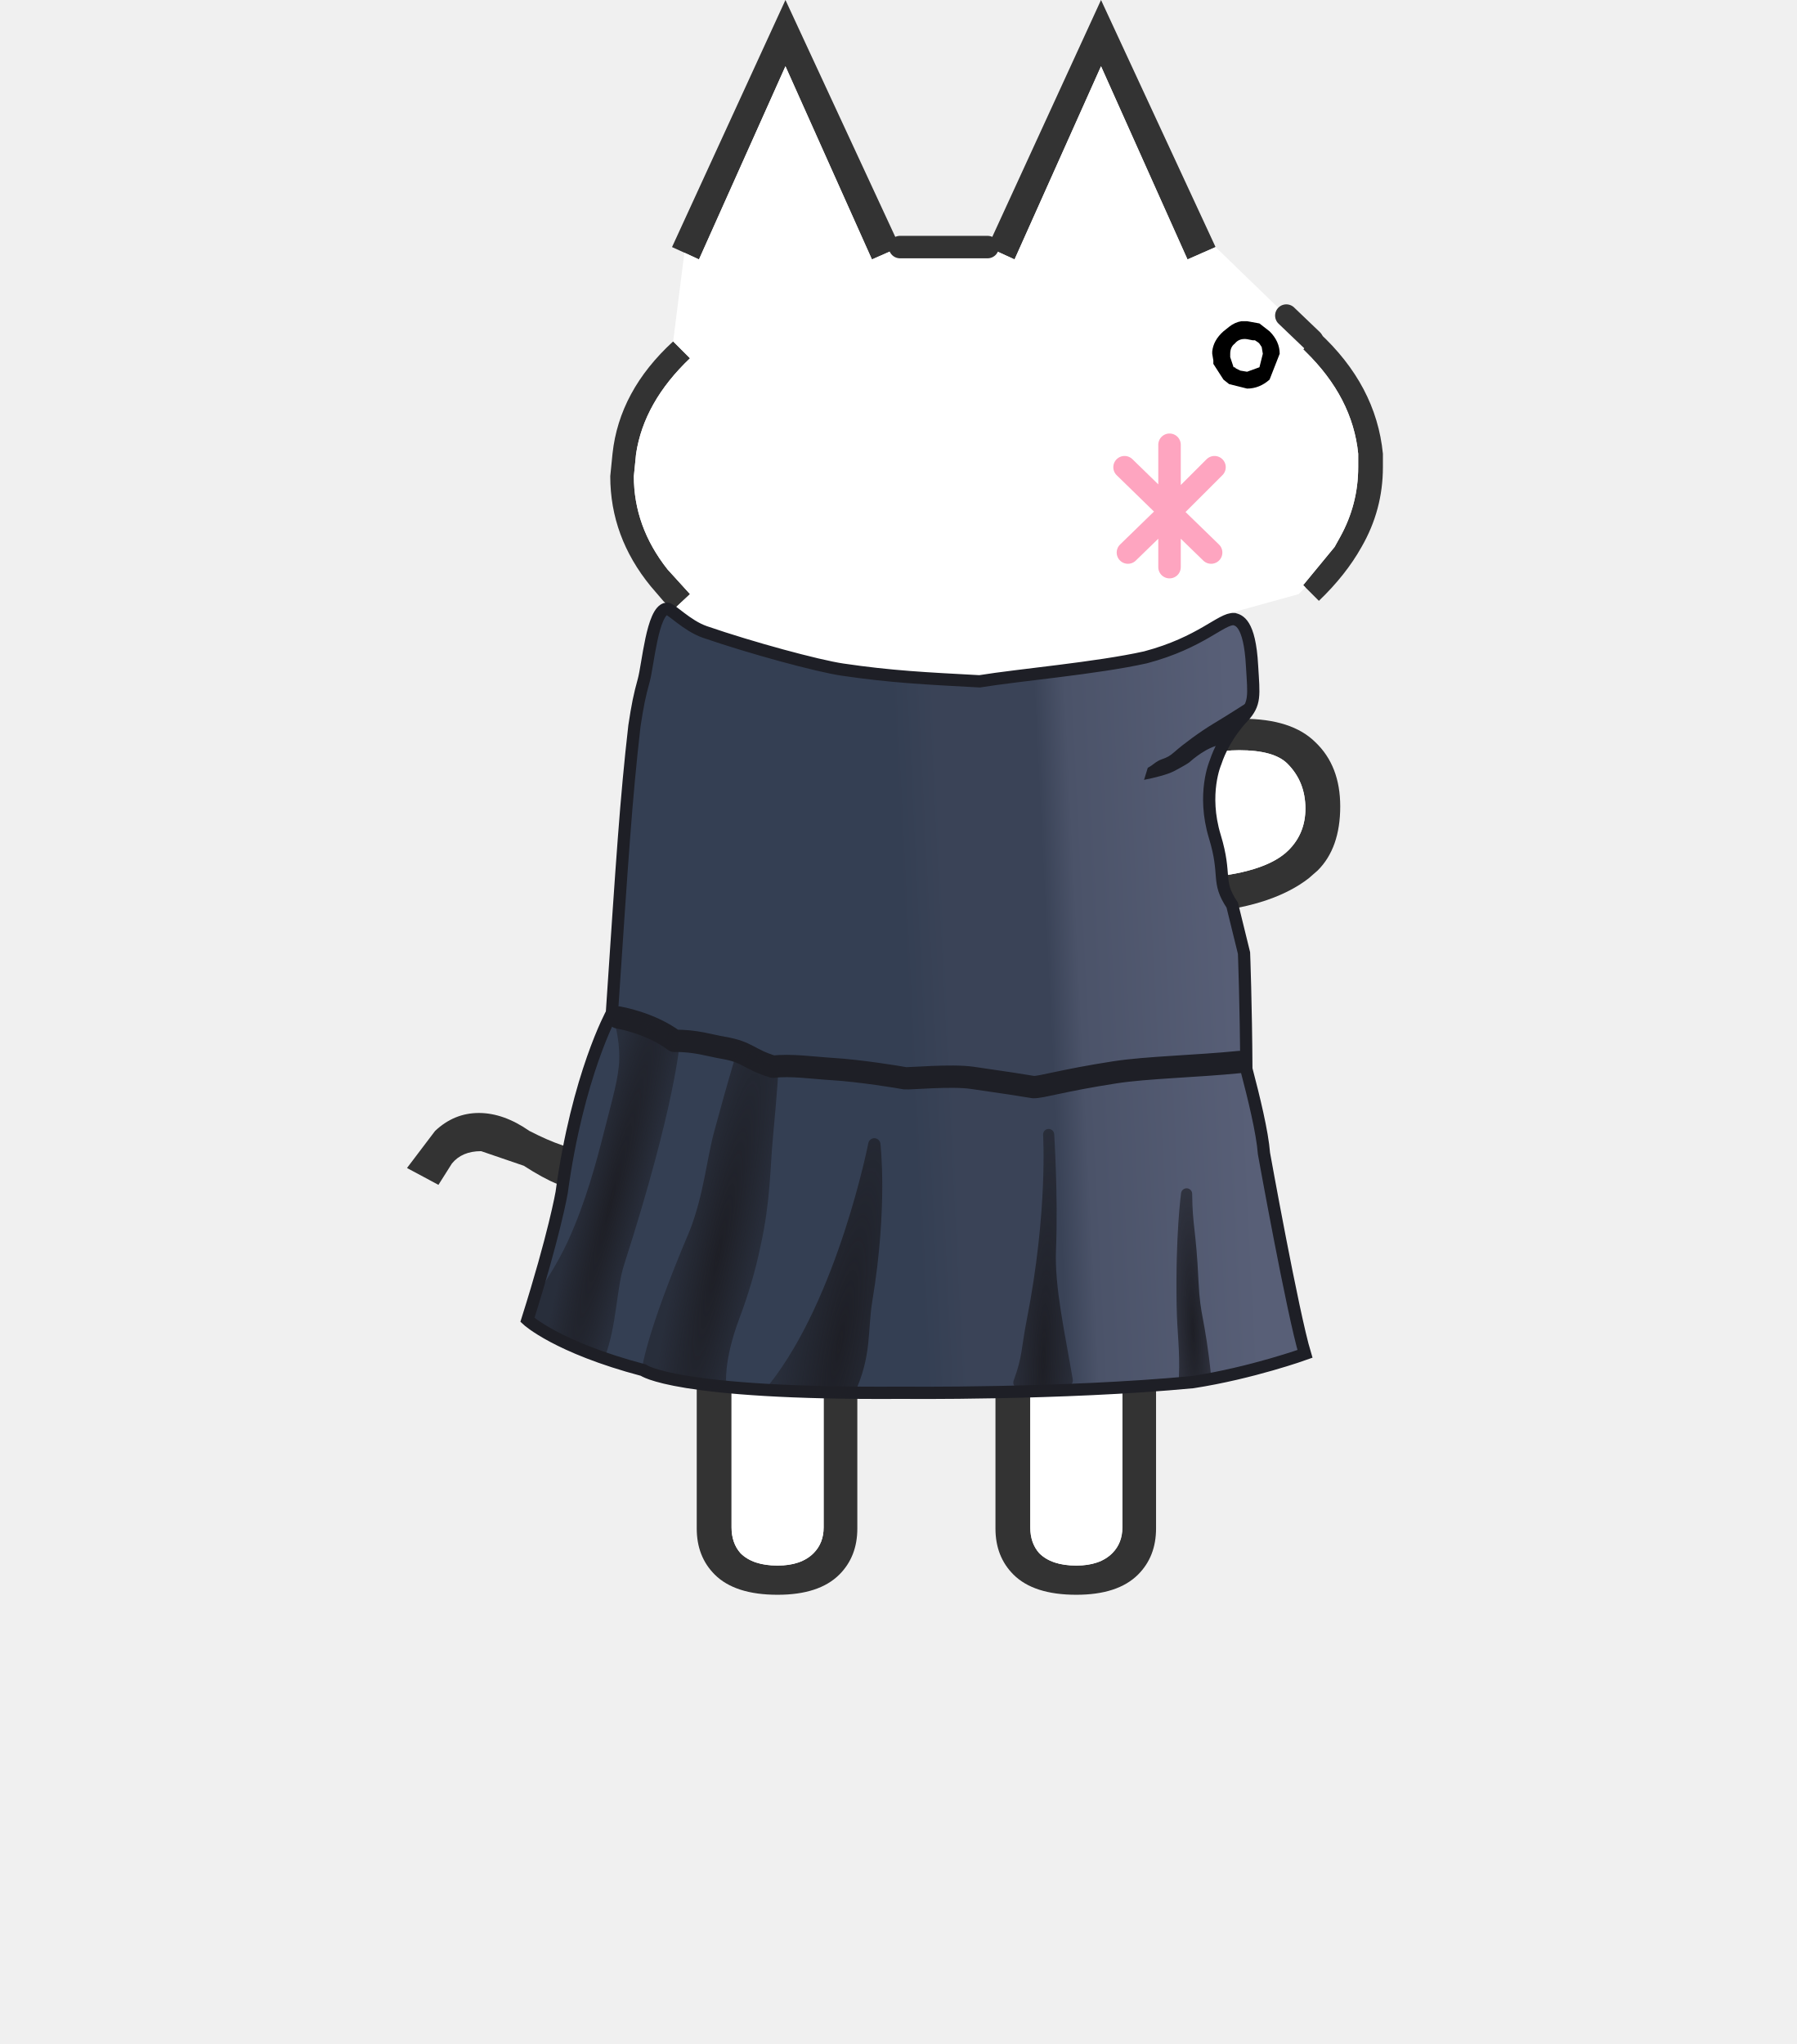
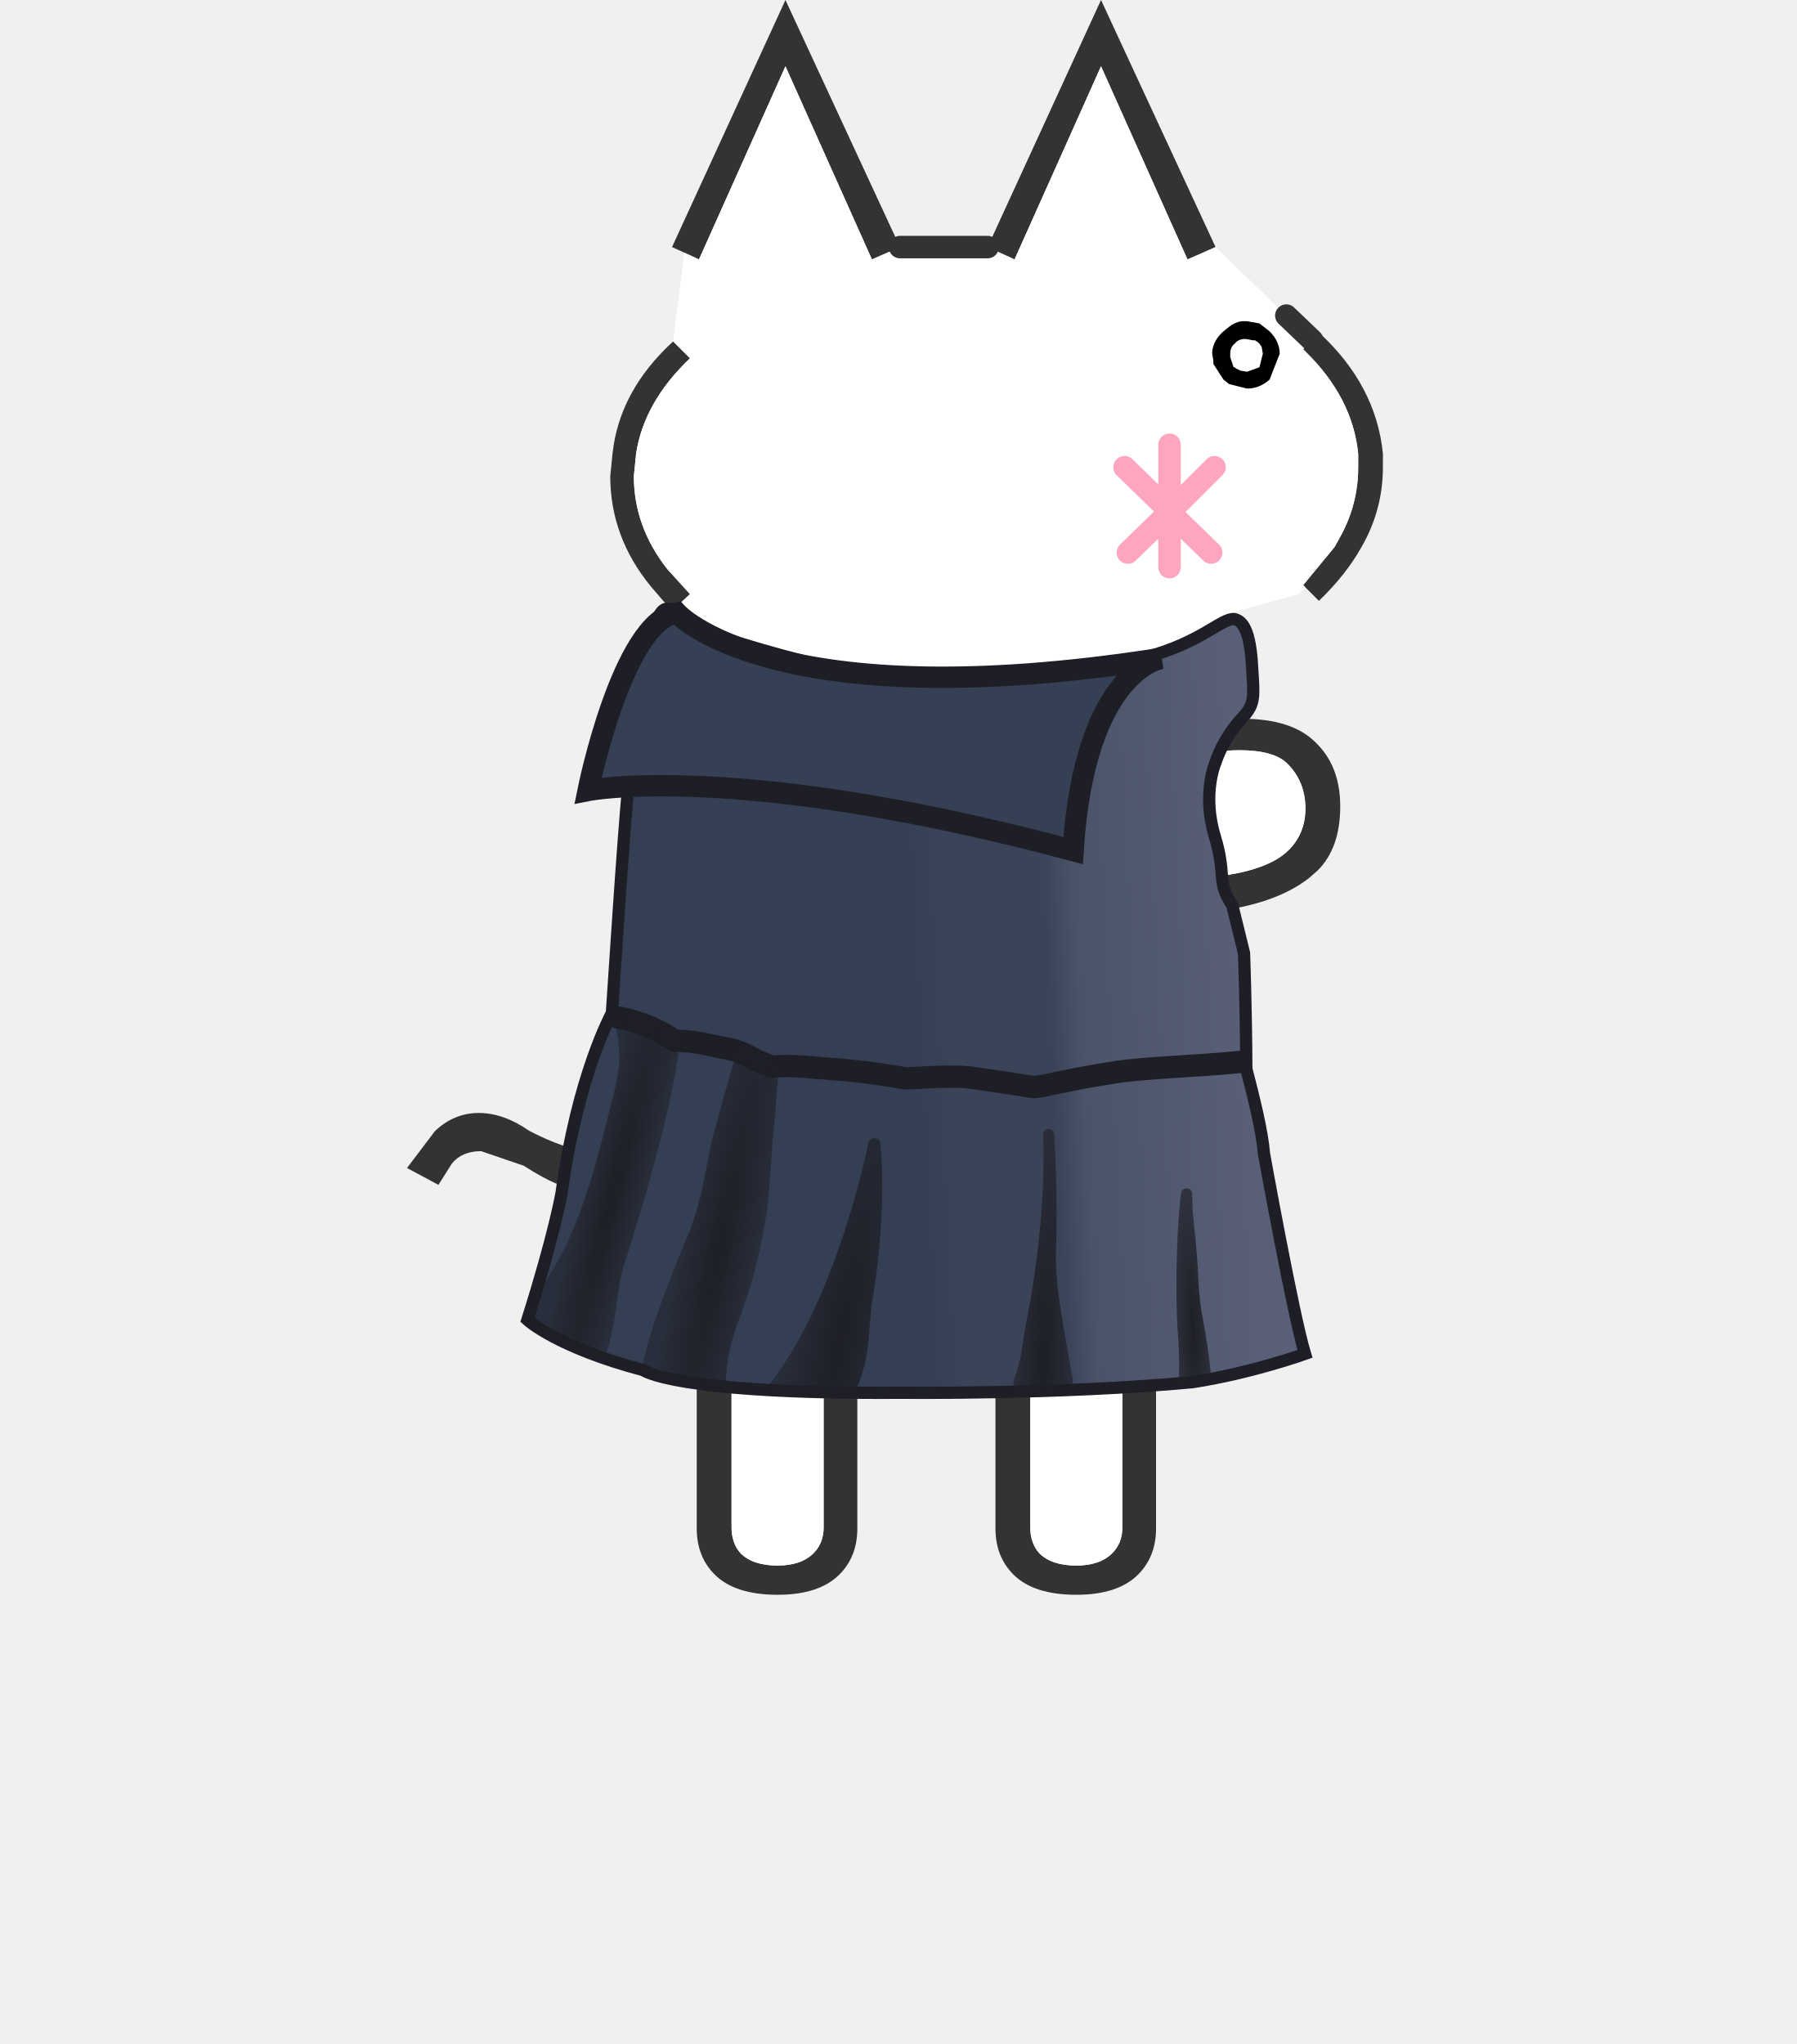
- <svg xmlns="http://www.w3.org/2000/svg" xmlns:xlink="http://www.w3.org/1999/xlink" height="182" width="160" version="1.1" id="svg23">
-   <defs id="defs13">
-     <path d="M1.35 0h.2l.55.1.45.35q.45.45.45 1L2.55 2.6q-.45.4-1 .4l-.8-.2-.25-.2-.45-.7v-.15L0 1.45v-.1q.05-.5.5-.9l.25-.2Q1 .05 1.3 0h.05m.45.85L1.55.8Q1.2.75 1 1q-.2.15-.2.45v.15l.15.45H1l.05.05.2.1.3.05.55-.2.15-.6-.05-.3L2.1 1 2.05.95 1.9.85h-.1" fill-rule="evenodd" id="a" />
-     <path d="M2-1.7l-2 2 1.85 1.8M0 .3V.25v2.5M0 .3l-1.85 1.8M-2-1.7L0 .25V-2.7" fill="none" stroke="#fea5c0" stroke-linecap="round" stroke-linejoin="round" transform="translate(2.5 3.2)" id="b" />
-     <use height="3" width="3" xlink:href="#a" id="d" transform="translate(.8)" />
-     <use height="6.45" width="5" xlink:href="#b" id="e" />
-     <g id="c">
-       <path d="M4.25-60L9.3-71l5.1 11-1.25.55-3.85-8.6-3.85 8.6-1.2-.55m14.45 4.15l.3-.35q2.55 2.35 2.85 5.4v.6q0 1.9-.95 3.55-.7 1.25-1.9 2.4l-.6-.6-.1-.1 1.4-1.7.25-.45q.8-1.45.8-3.1v-.6q-.25-2.5-2.35-4.55l-.1-.1.4-.4m-3.85 16.9l.75-.05q2.2 0 3.25 1.05 1.1 1.05 1.1 2.85 0 1.85-1 2.85l-.4.35q-1.55 1.2-4.4 1.5l-1.5.05-.35-1.5 1.3-.05q3-.2 4.05-1.25.75-.75.75-1.85 0-1.2-.8-2-.6-.6-2.15-.6-1.3 0-3 .6l-3.3 1.25-.65-1.6 3.1-.9 3.25-.7m-3.1 29.4v6.6q0 1.25-.8 2.05-.9.9-2.75.9-1.9 0-2.8-.9-.8-.8-.8-2.05v-6.6h1.55V-3q0 .7.4 1.15.55.55 1.65.55 1.05 0 1.6-.55.45-.45.45-1.15v-6.55h1.5m-14.8 0h1.5v6.6q0 1.25-.8 2.05-.9.9-2.75.9Q-7 0-7.9-.9q-.8-.8-.8-2.05v-6.6h1.55V-3q0 .7.4 1.15.55.55 1.65.55 1.05 0 1.6-.55.45-.45.45-1.15v-6.55m-9.1-8.9q-.7.45-1.6.45-.95 0-2.65-1.1l-1.9-.65q-.85 0-1.3.55l-.6.95-1.4-.75 1.25-1.65q.85-.8 1.95-.8t2.25.8q1.65.85 2.55.85.65 0 1.3-.65l.7-.95 1.25 1q-.6.95-1.35 1.55l-.45.4m2-25.75l-.6-.7q-1.8-2.2-1.8-4.9l.1-1q.3-2.8 2.7-5l.75.75q-2.05 1.95-2.4 4.25l-.1 1q0 2.25 1.5 4.15l1 1.1-.75.7-.4-.35m.9-15.55L-9.8-60l5.05-11 5.1 11-1.25.55-3.85-8.6-3.85 8.6-.65-.3" fill="#333" fill-rule="evenodd" transform="translate(21.6 71)" id="path6" />
-       <path d="M.35-60h3.9l1.2.55 3.85-8.6 3.85 8.6L14.4-60l3.15 3.05 1.15 1.1-.4.4.1.1q2.1 2.05 2.35 4.55v.6q0 1.65-.8 3.1l-.25.45-1.4 1.7.1.1-.3.3-3.25.9v4.7l-3.25.7-3.1.9.65 1.6 3.3-1.25q1.7-.6 3-.6 1.55 0 2.15.6.8.8.8 2 0 1.1-.75 1.85-1.05 1.05-4.05 1.25l-1.3.05.35 1.5 1.5-.05-.05 2.75-1.5 1.25v12.25l-.85 4.6h-1.5V-3q0 .7-.45 1.15-.55.55-1.6.55-1.1 0-1.65-.55-.4-.45-.4-1.15v-6.55H4.6l-2.35-3.5H.5l-3.55 3.5V-3q0 .7-.45 1.15-.55.55-1.6.55-1.1 0-1.65-.55-.4-.45-.4-1.15v-6.55H-8.7l-1.7-1.1-1.75-3.9v-3.9l.45-.4q.75-.6 1.35-1.55l-1.25-1-.7.95.4-10.95 1.75-12.8.4.35.75-.7-1-1.1q-1.5-1.9-1.5-4.15l.1-1q.35-2.3 2.4-4.25l-.75-.75.5-3.95.65.3 3.85-8.6 3.85 8.6L.35-60" fill="#fff" fill-rule="evenodd" transform="translate(21.6 71)" id="path8" />
-       <path d="M.35-60h3.9m13.3 3.05l1.15 1.1M12.6-26.4v12.25" fill="none" stroke="#333" stroke-linecap="round" stroke-linejoin="round" transform="translate(21.6 71)" id="path10" />
+ <svg xmlns="http://www.w3.org/2000/svg" xmlns:xlink="http://www.w3.org/1999/xlink" height="182" width="160">
+   <defs>
+     <radialGradient xlink:href="#a" id="i" gradientUnits="userSpaceOnUse" gradientTransform="matrix(.57874 .11976 -.98969 4.78255 133.52 -415.59)" cx="62.944" cy="108.571" fx="62.944" fy="108.571" r="6.158" />
+     <radialGradient xlink:href="#a" id="j" cx="74.403" cy="113.906" fx="74.403" fy="113.906" r="5.141" gradientTransform="matrix(.97152 .18166 -1.07273 5.73699 123.37 -548.021)" gradientUnits="userSpaceOnUse" />
+     <radialGradient xlink:href="#a" id="k" cx="92.219" cy="113.066" fx="92.219" fy="113.066" r="2.675" gradientTransform="matrix(1.19552 .04277 -.33164 9.26942 18.98 -931.45)" gradientUnits="userSpaceOnUse" />
+     <radialGradient xlink:href="#a" id="l" gradientUnits="userSpaceOnUse" gradientTransform="matrix(.40955 .10365 -1.15032 4.54502 152.292 -378.137)" cx="53.295" cy="105.409" fx="53.295" fy="105.409" r="7.07" />
+     <radialGradient xlink:href="#a" id="m" cx="105.169" cy="114.304" fx="105.169" fy="114.304" r="1.502" gradientTransform="matrix(1.62675 -.06805 .48742 11.6513 -121.629 -1206.788)" gradientUnits="userSpaceOnUse" />
+     <linearGradient xlink:href="#b" id="h" gradientUnits="userSpaceOnUse" gradientTransform="translate(1.176 .398)" x1="79.488" y1="89.278" x2="109.705" y2="87.777" spreadMethod="pad" />
+     <linearGradient id="b">
+       <stop offset="0" stop-color="#343f53" />
+       <stop offset=".129" stop-color="#3a4357" />
+       <stop offset=".424" stop-color="#3a4357" />
+       <stop offset=".516" stop-color="#4b5369" />
+       <stop offset="1" stop-color="#585f77" />
+     </linearGradient>
+     <linearGradient id="a">
+       <stop offset="0" stop-color="#1e1f26" />
+       <stop offset="1" stop-color="#1e1f26" stop-opacity=".53" />
+     </linearGradient>
+     <path d="M1.35 0h.2l.55.1.45.35q.45.45.45 1L2.55 2.6q-.45.4-1 .4l-.8-.2-.25-.2-.45-.7v-.15L0 1.45v-.1q.05-.5.5-.9l.25-.2Q1 .05 1.3 0h.05m.45.85L1.55.8Q1.2.75 1 1q-.2.15-.2.45v.15l.15.45H1l.05.05.2.1.3.05.55-.2.15-.6-.05-.3L2.1 1 2.05.95 1.9.85h-.1" fill-rule="evenodd" id="c" />
+     <path d="M2-1.7l-2 2 1.85 1.8M0 .3V.25v2.5M0 .3l-1.85 1.8M-2-1.7L0 .25V-2.7" fill="none" stroke="#fea5c0" stroke-linecap="round" stroke-linejoin="round" transform="translate(2.5 3.2)" id="d" />
+     <use height="3" width="3" xlink:href="#c" id="f" transform="translate(.8)" />
+     <use height="6.45" width="5" xlink:href="#d" id="g" />
+     <g id="e">
+       <path d="M4.25-60L9.3-71l5.1 11-1.25.55-3.85-8.6-3.85 8.6-1.2-.55m14.45 4.15l.3-.35q2.55 2.35 2.85 5.4v.6q0 1.9-.95 3.55-.7 1.25-1.9 2.4l-.6-.6-.1-.1 1.4-1.7.25-.45q.8-1.45.8-3.1v-.6q-.25-2.5-2.35-4.55l-.1-.1.4-.4m-3.85 16.9l.75-.05q2.2 0 3.25 1.05 1.1 1.05 1.1 2.85 0 1.85-1 2.85l-.4.35q-1.55 1.2-4.4 1.5l-1.5.05-.35-1.5 1.3-.05q3-.2 4.05-1.25.75-.75.75-1.85 0-1.2-.8-2-.6-.6-2.15-.6-1.3 0-3 .6l-3.3 1.25-.65-1.6 3.1-.9 3.25-.7m-3.1 29.4v6.6q0 1.25-.8 2.05-.9.9-2.75.9-1.9 0-2.8-.9-.8-.8-.8-2.05v-6.6h1.55V-3q0 .7.4 1.15.55.55 1.65.55 1.05 0 1.6-.55.45-.45.45-1.15v-6.55h1.5m-14.8 0h1.5v6.6q0 1.25-.8 2.05-.9.9-2.75.9Q-7 0-7.9-.9q-.8-.8-.8-2.05v-6.6h1.55V-3q0 .7.4 1.15.55.55 1.65.55 1.05 0 1.6-.55.45-.45.45-1.15v-6.55m-9.1-8.9q-.7.45-1.6.45-.95 0-2.65-1.1l-1.9-.65q-.85 0-1.3.55l-.6.95-1.4-.75 1.25-1.65q.85-.8 1.95-.8t2.25.8q1.65.85 2.55.85.65 0 1.3-.65l.7-.95 1.25 1q-.6.95-1.35 1.55l-.45.4m2-25.75l-.6-.7q-1.8-2.2-1.8-4.9l.1-1q.3-2.8 2.7-5l.75.75q-2.05 1.95-2.4 4.25l-.1 1q0 2.25 1.5 4.15l1 1.1-.75.7-.4-.35m.9-15.55L-9.8-60l5.05-11 5.1 11-1.25.55-3.85-8.6-3.85 8.6-.65-.3" fill="#333" fill-rule="evenodd" transform="translate(21.6 71)" />
+       <path d="M.35-60h3.9l1.2.55 3.85-8.6 3.85 8.6L14.4-60l3.15 3.05 1.15 1.1-.4.4.1.1q2.1 2.05 2.35 4.55v.6q0 1.65-.8 3.1l-.25.45-1.4 1.7.1.1-.3.3-3.25.9v4.7l-3.25.7-3.1.9.65 1.6 3.3-1.25q1.7-.6 3-.6 1.55 0 2.15.6.8.8.8 2 0 1.1-.75 1.85-1.05 1.05-4.05 1.25l-1.3.05.35 1.5 1.5-.05-.05 2.75-1.5 1.25v12.25l-.85 4.6h-1.5V-3q0 .7-.45 1.15-.55.55-1.6.55-1.1 0-1.65-.55-.4-.45-.4-1.15v-6.55H4.6l-2.35-3.5H.5l-3.55 3.5V-3q0 .7-.45 1.15-.55.55-1.6.55-1.1 0-1.65-.55-.4-.45-.4-1.15v-6.55H-8.7l-1.7-1.1-1.75-3.9v-3.9l.45-.4q.75-.6 1.35-1.55l-1.25-1-.7.95.4-10.95 1.75-12.8.4.35.75-.7-1-1.1q-1.5-1.9-1.5-4.15l.1-1q.35-2.3 2.4-4.25l-.75-.75.5-3.95.65.3 3.85-8.6 3.85 8.6L.35-60" fill="#fff" fill-rule="evenodd" transform="translate(21.6 71)" />
+       <path d="M.35-60h3.9m13.3 3.05l1.15 1.1M12.6-26.4v12.25" fill="none" stroke="#333" stroke-linecap="round" stroke-linejoin="round" transform="translate(21.6 71)" />
    </g>
-     <linearGradient xlink:href="#linearGradient1910" id="linearGradient987" gradientUnits="userSpaceOnUse" gradientTransform="translate(1.176152,0.398438)" x1="79.488" y1="89.278" x2="109.705" y2="87.777" spreadMethod="pad" />
-     <linearGradient id="linearGradient1910">
-       <stop style="stop-color:#343f53;stop-opacity:1" offset="0" id="stop1906" />
-       <stop style="stop-color:#3a4357;stop-opacity:1;" offset="0.129" id="stop2141" />
-       <stop style="stop-color:#3a4357;stop-opacity:1;" offset="0.424" id="stop2145" />
-       <stop style="stop-color:#4b5369;stop-opacity:1;" offset="0.516" id="stop2147" />
-       <stop style="stop-color:#585f77;stop-opacity:1" offset="1" id="stop1908" />
-     </linearGradient>
-     <radialGradient xlink:href="#linearGradient2540" id="radialGradient2616" gradientUnits="userSpaceOnUse" gradientTransform="matrix(0.8763976,-0.00306499,0.00583051,1.911692,12.23058,-76.62486)" cx="96.975" cy="82.812" fx="96.975" fy="82.812" r="7.643" />
-     <linearGradient id="linearGradient2540">
-       <stop style="stop-color:#647cad;stop-opacity:1" offset="0" id="stop2534" />
-       <stop style="stop-color:#657cad;stop-opacity:1;" offset="0.658" id="stop2536" />
-       <stop style="stop-color:#415379;stop-opacity:1" offset="1" id="stop2538" />
-     </linearGradient>
-     <radialGradient xlink:href="#linearGradient2049" id="radialGradient2051" cx="63.513" cy="107.878" fx="63.513" fy="107.878" r="6.158" gradientTransform="matrix(0.5787387,0.1197623,-0.9896867,4.782555,133.5208,-415.5909)" gradientUnits="userSpaceOnUse" />
-     <linearGradient id="linearGradient2049">
-       <stop style="stop-color:#1e1f26;stop-opacity:1" offset="0" id="stop2045" />
-       <stop style="stop-color:#1e1f26;stop-opacity:0.53" offset="1" id="stop2047" />
-     </linearGradient>
-     <radialGradient xlink:href="#linearGradient2049" id="radialGradient2101" gradientUnits="userSpaceOnUse" gradientTransform="matrix(0.5787387,0.1197623,-0.9896867,4.782555,133.5208,-415.5909)" cx="62.944" cy="108.571" fx="62.944" fy="108.571" r="6.158" />
-     <radialGradient xlink:href="#linearGradient2049" id="radialGradient2067" cx="74.403" cy="113.906" fx="74.403" fy="113.906" r="5.141" gradientTransform="matrix(0.9715162,0.1816593,-1.072732,5.736986,123.3699,-548.0214)" gradientUnits="userSpaceOnUse" />
-     <radialGradient xlink:href="#linearGradient2049" id="radialGradient2075" cx="92.219" cy="113.066" fx="92.219" fy="113.066" r="2.675" gradientTransform="matrix(1.195524,0.04277359,-0.3316423,9.269422,18.98086,-931.4503)" gradientUnits="userSpaceOnUse" />
-     <radialGradient xlink:href="#linearGradient2049" id="radialGradient2099-5" cx="53.295" cy="105.409" fx="53.295" fy="105.409" r="7.07" gradientTransform="matrix(0.4095473,0.1036544,-1.150321,4.545016,152.2925,-378.1372)" gradientUnits="userSpaceOnUse" />
-     <radialGradient xlink:href="#linearGradient2049" id="radialGradient2229" gradientUnits="userSpaceOnUse" gradientTransform="matrix(0.4095473,0.1036544,-1.150321,4.545016,152.2925,-378.1372)" cx="53.295" cy="105.409" fx="53.295" fy="105.409" r="7.07" />
-     <radialGradient xlink:href="#linearGradient2049" id="radialGradient2083" cx="105.169" cy="114.304" fx="105.169" fy="114.304" r="1.502" gradientTransform="matrix(1.626746,-0.06805329,0.4874208,11.65131,-121.6287,-1206.788)" gradientUnits="userSpaceOnUse" />
  </defs>
-   <g transform="matrix(2 0 0 2 79.441 142)" id="g21">
-     <use height="71" transform="translate(-21.6 -71)" width="43.45" xlink:href="#c" id="use15" />
-     <use height="3" transform="matrix(1.0012 0 0 1 13.45 -56.7)" width="4.65" xlink:href="#d" id="use17" />
-     <use height="6.45" transform="matrix(1.0012 0 0 1 9.847 -51.7)" width="5" xlink:href="#e" id="use19" />
+   <g transform="matrix(2 0 0 2 79.441 142)">
+     <use height="71" transform="translate(-21.6 -71)" width="43.45" xlink:href="#e" />
+     <use height="3" transform="matrix(1.0012 0 0 1 13.45 -56.7)" width="4.65" xlink:href="#f" />
+     <use height="6.45" transform="matrix(1.0012 0 0 1 9.847 -51.7)" width="5" xlink:href="#g" />
  </g>
-   <g id="g2659" transform="matrix(0.9915624,0,0,0.9938158,0.7461919,1.127678)" style="display:inline;opacity:1">
-     <g id="g985" transform="translate(0.03647874,-0.2248629)">
-       <path style="display:inline;fill:url(#linearGradient987);fill-opacity:1;fill-rule:evenodd;stroke:#1e1f26;stroke-width:1.1;stroke-linecap:butt;stroke-linejoin:miter;stroke-miterlimit:4;stroke-dasharray:none;stroke-opacity:1" d="m 108.307,74.04 c 1.092,3.579 0.096,3.959 1.564,6.149 l 1.057,4.291 c 0,0 0.179,4.697 0.209,10.386 0.669,2.548 1.438,5.662 1.583,7.578 0,0 2.591,14.347 3.682,17.947 0,0 -4.771,1.713 -10.075,2.531 -11.729,1.11 -26.246,0.954 -26.246,0.954 -20.297,0.132 -23.104,-2.031 -23.104,-2.031 -7.762,-2.049 -10.403,-4.499 -10.403,-4.499 2.425,-7.644 3.072,-11.388 3.072,-11.388 1.44,-10.558 4.515,-16.103 4.515,-16.103 0.937,-13.973 1.27,-19.166 2.022,-25.717 0.278,-1.832 0.46,-2.741 0.84,-4.099 0.38,-1.358 0.769,-6.247 2.057,-6.414 0.375,-0.048 1.783,1.519 3.434,2.087 4.174,1.437 10.127,3.042 12.343,3.369 4.395,0.647 7.501,0.793 12.323,1.052 3.58,-0.579 10.516,-1.173 14.901,-2.149 5.002,-1.321 6.82,-3.514 7.965,-3.427 0.358,0.109 1.392,0.228 1.603,4.2 0.161,2.668 0.313,3.356 -0.812,4.575 0,0 -1.673,1.661 -2.469,4.068 0,0 -1.234,2.798 -0.061,6.64 z" id="path1080" />
-       <path style="fill:none;fill-rule:evenodd;stroke:#1e1f26;stroke-width:2;stroke-linecap:round;stroke-linejoin:round;stroke-miterlimit:4;stroke-dasharray:none;stroke-opacity:1" d="m 54.734,90.251 c 0,0 2.868,0.463 5.05,2.098 1.861,-0.038 3.238,0.427 4.341,0.611 2.309,0.386 2.258,1.018 4.514,1.703 1.602,-0.194 3.566,0.102 5.328,0.209 2.501,0.152 6.008,0.727 6.512,0.825 0.398,0.045 4.162,-0.31 6.026,-0.04 3.087,0.447 4.248,0.619 5.515,0.833 0.745,0.012 2.573,-0.593 7.315,-1.326 2.875,-0.444 7.305,-0.531 11.204,-0.924" id="path947" />
-       <path style="color:#000000;font-style:normal;font-variant:normal;font-weight:normal;font-stretch:normal;font-size:medium;line-height:normal;font-family:sans-serif;font-variant-ligatures:normal;font-variant-position:normal;font-variant-caps:normal;font-variant-numeric:normal;font-variant-alternates:normal;font-variant-east-asian:normal;font-feature-settings:normal;font-variation-settings:normal;text-indent:0;text-align:start;text-decoration:none;text-decoration-line:none;text-decoration-style:solid;text-decoration-color:#000000;letter-spacing:normal;word-spacing:normal;text-transform:none;writing-mode:lr-tb;direction:ltr;text-orientation:mixed;dominant-baseline:auto;baseline-shift:baseline;text-anchor:start;white-space:normal;shape-padding:0;shape-margin:0;inline-size:0;clip-rule:nonzero;display:inline;overflow:visible;visibility:visible;isolation:auto;mix-blend-mode:normal;color-interpolation:sRGB;color-interpolation-filters:linearRGB;solid-color:#000000;solid-opacity:1;vector-effect:none;fill:#1e1f26;fill-opacity:1;fill-rule:evenodd;stroke:none;stroke-width:1.4;stroke-linecap:butt;stroke-linejoin:miter;stroke-miterlimit:4;stroke-dasharray:none;stroke-dashoffset:0;stroke-opacity:1;color-rendering:auto;image-rendering:auto;shape-rendering:auto;text-rendering:auto;enable-background:accumulate;stop-color:#000000" d="m 111.137,62.087 c 0,0 -1.775,1.135 -2.968,1.849 -1.193,0.714 -2.71,1.838 -3.46,2.501 -0.434,0.383 -0.672,0.513 -1.154,0.677 -0.564,0.193 -0.779,0.521 -1.27,0.766 l -0.335,1.081 c 0.912,-0.176 2.091,-0.47 2.674,-0.771 0.654,-0.338 1.294,-0.717 1.358,-0.773 0.36,-0.318 1.633,-1.41 2.844,-1.596 1.337,-0.205 1.803,-1.954 1.803,-1.954 z" id="path2160" />
-       <g id="g1991" style="display:inline;fill:url(#radialGradient2051);fill-opacity:1" transform="translate(1.176152,0.398438)">
-         <path id="path1993" style="color:#000000;font-style:normal;font-variant:normal;font-weight:normal;font-stretch:normal;font-size:medium;line-height:normal;font-family:sans-serif;font-variant-ligatures:normal;font-variant-position:normal;font-variant-caps:normal;font-variant-numeric:normal;font-variant-alternates:normal;font-variant-east-asian:normal;font-feature-settings:normal;font-variation-settings:normal;text-indent:0;text-align:start;text-decoration:none;text-decoration-line:none;text-decoration-style:solid;text-decoration-color:#000000;letter-spacing:normal;word-spacing:normal;text-transform:none;writing-mode:lr-tb;direction:ltr;text-orientation:mixed;dominant-baseline:auto;baseline-shift:baseline;text-anchor:start;white-space:normal;shape-padding:0;shape-margin:0;inline-size:0;clip-rule:nonzero;display:inline;overflow:visible;visibility:visible;isolation:auto;mix-blend-mode:normal;color-interpolation:sRGB;color-interpolation-filters:linearRGB;solid-color:#000000;solid-opacity:1;vector-effect:none;fill:url(#radialGradient2101);fill-opacity:1;fill-rule:evenodd;stroke:none;stroke-width:1px;stroke-linecap:butt;stroke-linejoin:round;stroke-miterlimit:4;stroke-dasharray:none;stroke-dashoffset:0;stroke-opacity:1;color-rendering:auto;image-rendering:auto;shape-rendering:auto;text-rendering:auto;enable-background:accumulate;stop-color:#000000;stop-opacity:1" d="m 64.359,92.445 c 0,0 -0.831,2.602 -2.201,7.678 -0.664,2.458 -0.918,5.549 -2.162,8.773 -2.045,4.8 -3.132,7.954 -3.705,9.912 -0.574,1.962 -0.643,2.777 -0.643,2.777 a 0.5,0.5 0 0 0 0.418,0.531 l 6.609,1.094 a 0.5,0.5 0 0 0 0.578,-0.559 c 0,0 -0.063,-0.452 0.047,-1.432 0.11,-0.979 0.398,-2.448 1.121,-4.371 0.796,-2.119 1.435,-4.206 1.924,-6.566 v -0.002 c 0.876,-3.916 0.861,-7.099 1.084,-9.467 0.421,-4.465 0.533,-6.521 0.533,-6.521 l -0.5,-0.027 L 65.273,92.875 c 0.002,-0.005 0.039,-0.125 0.039,-0.125 l -0.477,-0.152 z" />
-       </g>
-       <g id="g1985" style="display:inline" transform="translate(1.176152,0.398438)">
-         <path id="path1987" style="color:#000000;font-style:normal;font-variant:normal;font-weight:normal;font-stretch:normal;font-size:medium;line-height:normal;font-family:sans-serif;font-variant-ligatures:normal;font-variant-position:normal;font-variant-caps:normal;font-variant-numeric:normal;font-variant-alternates:normal;font-variant-east-asian:normal;font-feature-settings:normal;font-variation-settings:normal;text-indent:0;text-align:start;text-decoration:none;text-decoration-line:none;text-decoration-style:solid;text-decoration-color:#000000;letter-spacing:normal;word-spacing:normal;text-transform:none;writing-mode:lr-tb;direction:ltr;text-orientation:mixed;dominant-baseline:auto;baseline-shift:baseline;text-anchor:start;white-space:normal;shape-padding:0;shape-margin:0;inline-size:0;clip-rule:nonzero;display:inline;overflow:visible;visibility:visible;isolation:auto;mix-blend-mode:normal;color-interpolation:sRGB;color-interpolation-filters:linearRGB;solid-color:#000000;solid-opacity:1;vector-effect:none;fill:url(#radialGradient2067);fill-opacity:1;fill-rule:evenodd;stroke:none;stroke-width:1.1;stroke-linecap:butt;stroke-linejoin:round;stroke-miterlimit:4;stroke-dasharray:none;stroke-dashoffset:0;stroke-opacity:1;color-rendering:auto;image-rendering:auto;shape-rendering:auto;text-rendering:auto;enable-background:accumulate;stop-color:#000000;stop-opacity:1" d="m 76.537,100.67 a 0.55,0.55 0 0 0 -0.525,0.445 c 0,0 -2.715,13.834 -8.91,21.633 a 0.55,0.55 0 0 0 0.408,0.891 l 6.717,0.271 a 0.55,0.55 0 0 0 0.521,-0.32 c 1.618,-3.514 1.162,-5.547 1.631,-8.371 1.405,-8.467 0.719,-14.066 0.719,-14.066 a 0.55,0.55 0 0 0 -0.561,-0.482 z" />
-       </g>
-       <g id="g1979" style="display:inline" transform="translate(1.176152,0.398438)">
-         <path id="path1981" style="color:#000000;font-style:normal;font-variant:normal;font-weight:normal;font-stretch:normal;font-size:medium;line-height:normal;font-family:sans-serif;font-variant-ligatures:normal;font-variant-position:normal;font-variant-caps:normal;font-variant-numeric:normal;font-variant-alternates:normal;font-variant-east-asian:normal;font-feature-settings:normal;font-variation-settings:normal;text-indent:0;text-align:start;text-decoration:none;text-decoration-line:none;text-decoration-style:solid;text-decoration-color:#000000;letter-spacing:normal;word-spacing:normal;text-transform:none;writing-mode:lr-tb;direction:ltr;text-orientation:mixed;dominant-baseline:auto;baseline-shift:baseline;text-anchor:start;white-space:normal;shape-padding:0;shape-margin:0;inline-size:0;clip-rule:nonzero;display:inline;overflow:visible;visibility:visible;isolation:auto;mix-blend-mode:normal;color-interpolation:sRGB;color-interpolation-filters:linearRGB;solid-color:#000000;solid-opacity:1;vector-effect:none;fill:url(#radialGradient2075);fill-opacity:1;fill-rule:evenodd;stroke:none;stroke-width:1px;stroke-linecap:butt;stroke-linejoin:round;stroke-miterlimit:4;stroke-dasharray:none;stroke-dashoffset:0;stroke-opacity:1;color-rendering:auto;image-rendering:auto;shape-rendering:auto;text-rendering:auto;enable-background:accumulate;stop-color:#000000;stop-opacity:1" d="m 92.18,99.838 a 0.5,0.5 0 0 0 -0.473,0.525 c 0,0 0.44,6.878 -1.463,16.555 -0.526,2.672 -0.364,3.254 -1.184,5.477 a 0.5,0.5 0 0 0 0.492,0.672 l 4.35,-0.193 a 0.5,0.5 0 0 0 0.471,-0.582 c -0.705,-4.186 -1.646,-8.287 -1.506,-11.631 0.198,-4.74 -0.162,-10.361 -0.162,-10.361 a 0.5,0.5 0 0 0 -0.525,-0.461 z" />
-       </g>
-       <g id="g1997" style="display:inline;fill:url(#radialGradient2099-5);fill-opacity:1" transform="translate(1.176152,0.398438)">
-         <path id="path1999" style="color:#000000;font-style:normal;font-variant:normal;font-weight:normal;font-stretch:normal;font-size:medium;line-height:normal;font-family:sans-serif;font-variant-ligatures:normal;font-variant-position:normal;font-variant-caps:normal;font-variant-numeric:normal;font-variant-alternates:normal;font-variant-east-asian:normal;font-feature-settings:normal;font-variation-settings:normal;text-indent:0;text-align:start;text-decoration:none;text-decoration-line:none;text-decoration-style:solid;text-decoration-color:#000000;letter-spacing:normal;word-spacing:normal;text-transform:none;writing-mode:lr-tb;direction:ltr;text-orientation:mixed;dominant-baseline:auto;baseline-shift:baseline;text-anchor:start;white-space:normal;shape-padding:0;shape-margin:0;inline-size:0;clip-rule:nonzero;display:inline;overflow:visible;visibility:visible;isolation:auto;mix-blend-mode:normal;color-interpolation:sRGB;color-interpolation-filters:linearRGB;solid-color:#000000;solid-opacity:1;vector-effect:none;fill:url(#radialGradient2229);fill-opacity:1;fill-rule:evenodd;stroke:none;stroke-width:1px;stroke-linecap:butt;stroke-linejoin:round;stroke-miterlimit:4;stroke-dasharray:none;stroke-dashoffset:0;stroke-opacity:1;color-rendering:auto;image-rendering:auto;shape-rendering:auto;text-rendering:auto;enable-background:accumulate;stop-color:#000000;stop-opacity:1" d="m 54.443,89.4 c -0.275,-0.005 -0.565,0.005 -0.871,0.033 a 0.5,0.5 0 0 0 -0.424,0.668 c 0,0 0.55,1.52 0.494,3.547 -0.044,1.612 -0.603,3.459 -1.385,6.537 -0.65,2.562 -1.63,6.224 -3.201,9.658 -1.028,2.247 -2.298,4.082 -4.02,6.711 a 0.5,0.5 0 0 0 0.191,0.719 l 6.436,3.254 a 0.5,0.5 0 0 0 0.693,-0.27 c 1.081,-2.86 1.024,-6.079 1.723,-8.246 4.684,-14.524 5.016,-20.078 5.016,-20.078 a 0.5,0.5 0 0 0 -0.156,-0.393 c -1.34,-1.261 -2.57,-2.102 -4.496,-2.141 z" />
-       </g>
-       <g id="g1973" style="display:inline" transform="translate(1.176152,0.398438)">
-         <path id="path1975" style="color:#000000;font-style:normal;font-variant:normal;font-weight:normal;font-stretch:normal;font-size:medium;line-height:normal;font-family:sans-serif;font-variant-ligatures:normal;font-variant-position:normal;font-variant-caps:normal;font-variant-numeric:normal;font-variant-alternates:normal;font-variant-east-asian:normal;font-feature-settings:normal;font-variation-settings:normal;text-indent:0;text-align:start;text-decoration:none;text-decoration-line:none;text-decoration-style:solid;text-decoration-color:#000000;letter-spacing:normal;word-spacing:normal;text-transform:none;writing-mode:lr-tb;direction:ltr;text-orientation:mixed;dominant-baseline:auto;baseline-shift:baseline;text-anchor:start;white-space:normal;shape-padding:0;shape-margin:0;inline-size:0;clip-rule:nonzero;display:inline;overflow:visible;visibility:visible;isolation:auto;mix-blend-mode:normal;color-interpolation:sRGB;color-interpolation-filters:linearRGB;solid-color:#000000;solid-opacity:1;vector-effect:none;fill:url(#radialGradient2083);fill-opacity:1;fill-rule:evenodd;stroke:none;stroke-width:1px;stroke-linecap:butt;stroke-linejoin:round;stroke-miterlimit:4;stroke-dasharray:none;stroke-dashoffset:0;stroke-opacity:1;color-rendering:auto;image-rendering:auto;shape-rendering:auto;text-rendering:auto;enable-background:accumulate;stop-color:#000000;stop-opacity:1" d="m 104.6,105.158 c -0.252,-0.003 -0.467,0.182 -0.502,0.432 0,0 -0.512,3.75 -0.4,10.014 0.049,2.708 0.311,3.942 0.205,6.477 -0.013,0.299 0.239,0.542 0.537,0.52 l 1.887,-0.143 c 0.28,-0.022 0.487,-0.269 0.459,-0.549 -0.226,-2.289 -0.547,-4.104 -0.726,-5.048 -0.179,-0.943 -0.318,-1.708 -0.398,-3.416 -0.219,-4.673 -0.537,-4.804 -0.566,-7.793 -0.003,-0.272 -0.223,-0.491 -0.494,-0.494 z" />
-       </g>
-     </g>
-   </g>
+   <path d="M108.307 74.04c1.092 3.578.095 3.958 1.563 6.149l1.058 4.29s.179 4.698.209 10.387c.669 2.548 1.438 5.661 1.583 7.577 0 0 2.59 14.347 3.682 17.947 0 0-4.771 1.713-10.075 2.53-11.73 1.11-26.246.955-26.246.955-20.296.132-23.104-2.03-23.104-2.03-7.762-2.05-10.403-4.5-10.403-4.5 2.425-7.644 3.072-11.388 3.072-11.388 1.44-10.557 4.515-16.103 4.515-16.103.936-13.972 1.27-19.166 2.022-25.717.277-1.831.46-2.74.84-4.099.38-1.358.769-6.247 2.056-6.414.375-.048 1.783 1.52 3.434 2.087 4.174 1.437 10.127 3.043 12.344 3.37 4.394.647 7.501.792 12.323 1.052 3.58-.58 10.516-1.173 14.9-2.15 5.002-1.32 6.82-3.514 7.966-3.427.358.109 1.392.228 1.603 4.2.161 2.668.313 3.357-.812 4.575 0 0-1.673 1.662-2.469 4.069 0 0-1.234 2.798-.061 6.64z" fill="url(#h)" fill-rule="evenodd" stroke="#1e1f26" stroke-width="1.1" transform="matrix(.99156 0 0 .99382 .782 .904)" />
+   <path d="M54.734 90.251s2.868.463 5.05 2.098c1.86-.038 3.238.427 4.341.611 2.309.386 2.258 1.018 4.514 1.703 1.602-.193 3.566.102 5.328.21 2.5.15 6.009.726 6.512.824.398.045 4.162-.31 6.026-.04 3.087.447 4.248.618 5.515.833.746.012 2.574-.594 7.315-1.326 2.876-.444 7.305-.531 11.204-.924" fill="none" stroke="#1e1f26" stroke-width="2" stroke-linecap="round" stroke-linejoin="round" transform="matrix(.99156 0 0 .99382 .782 .904)" />
+   <path style="line-height:normal;font-variant-ligatures:normal;font-variant-position:normal;font-variant-caps:normal;font-variant-numeric:normal;font-variant-alternates:normal;font-variant-east-asian:normal;font-feature-settings:normal;font-variation-settings:normal;text-indent:0;text-align:start;text-decoration-line:none;text-decoration-style:solid;text-decoration-color:#000;text-transform:none;text-orientation:mixed;white-space:normal;shape-padding:0;shape-margin:0;inline-size:0;isolation:auto;mix-blend-mode:normal;solid-color:#000;solid-opacity:1" d="M64.36 92.445s-.832 2.602-2.202 7.678c-.663 2.458-.918 5.55-2.162 8.773-2.045 4.8-3.132 7.954-3.705 9.913-.574 1.961-.643 2.777-.643 2.777a.5.5 0 00.418.531l6.61 1.094a.5.5 0 00.578-.559s-.063-.452.047-1.431c.11-.98.398-2.448 1.12-4.371.797-2.12 1.436-4.206 1.925-6.567v-.002c.875-3.916.86-7.098 1.084-9.467.42-4.465.533-6.521.533-6.521l-.5-.027-2.19-1.391.04-.125-.477-.152z" color="#000" font-weight="400" font-family="sans-serif" overflow="visible" fill="url(#i)" fill-rule="evenodd" transform="matrix(.99156 0 0 .99382 1.949 1.3)" />
+   <path style="line-height:normal;font-variant-ligatures:normal;font-variant-position:normal;font-variant-caps:normal;font-variant-numeric:normal;font-variant-alternates:normal;font-variant-east-asian:normal;font-feature-settings:normal;font-variation-settings:normal;text-indent:0;text-align:start;text-decoration-line:none;text-decoration-style:solid;text-decoration-color:#000;text-transform:none;text-orientation:mixed;white-space:normal;shape-padding:0;shape-margin:0;inline-size:0;isolation:auto;mix-blend-mode:normal;solid-color:#000;solid-opacity:1" d="M76.537 100.67a.55.55 0 00-.525.445s-2.715 13.834-8.91 21.633a.55.55 0 00.408.89l6.717.272a.55.55 0 00.521-.32c1.618-3.514 1.162-5.547 1.63-8.371 1.406-8.467.72-14.067.72-14.067a.55.55 0 00-.56-.482z" color="#000" font-weight="400" font-family="sans-serif" overflow="visible" fill="url(#j)" fill-rule="evenodd" transform="matrix(.99156 0 0 .99382 1.949 1.3)" />
+   <path style="line-height:normal;font-variant-ligatures:normal;font-variant-position:normal;font-variant-caps:normal;font-variant-numeric:normal;font-variant-alternates:normal;font-variant-east-asian:normal;font-feature-settings:normal;font-variation-settings:normal;text-indent:0;text-align:start;text-decoration-line:none;text-decoration-style:solid;text-decoration-color:#000;text-transform:none;text-orientation:mixed;white-space:normal;shape-padding:0;shape-margin:0;inline-size:0;isolation:auto;mix-blend-mode:normal;solid-color:#000;solid-opacity:1" d="M92.18 99.838a.5.5 0 00-.473.525s.44 6.879-1.463 16.555c-.525 2.672-.364 3.254-1.183 5.477a.5.5 0 00.492.671l4.35-.193a.5.5 0 00.47-.582c-.705-4.186-1.646-8.287-1.506-11.63.198-4.741-.162-10.362-.162-10.362a.5.5 0 00-.525-.461z" color="#000" font-weight="400" font-family="sans-serif" overflow="visible" fill="url(#k)" fill-rule="evenodd" transform="matrix(.99156 0 0 .99382 1.949 1.3)" />
+   <path style="line-height:normal;font-variant-ligatures:normal;font-variant-position:normal;font-variant-caps:normal;font-variant-numeric:normal;font-variant-alternates:normal;font-variant-east-asian:normal;font-feature-settings:normal;font-variation-settings:normal;text-indent:0;text-align:start;text-decoration-line:none;text-decoration-style:solid;text-decoration-color:#000;text-transform:none;text-orientation:mixed;white-space:normal;shape-padding:0;shape-margin:0;inline-size:0;isolation:auto;mix-blend-mode:normal;solid-color:#000;solid-opacity:1" d="M54.443 89.4a7.745 7.745 0 00-.87.034.5.5 0 00-.425.668s.55 1.52.495 3.546c-.045 1.612-.604 3.46-1.385 6.538-.65 2.561-1.63 6.223-3.201 9.658-1.028 2.247-2.298 4.081-4.02 6.71a.5.5 0 00.192.72l6.435 3.253a.5.5 0 00.693-.27c1.082-2.86 1.024-6.078 1.723-8.245 4.684-14.524 5.016-20.078 5.016-20.078a.5.5 0 00-.157-.393c-1.34-1.261-2.57-2.102-4.496-2.14z" color="#000" font-weight="400" font-family="sans-serif" overflow="visible" fill="url(#l)" fill-rule="evenodd" transform="matrix(.99156 0 0 .99382 1.949 1.3)" />
+   <path style="line-height:normal;font-variant-ligatures:normal;font-variant-position:normal;font-variant-caps:normal;font-variant-numeric:normal;font-variant-alternates:normal;font-variant-east-asian:normal;font-feature-settings:normal;font-variation-settings:normal;text-indent:0;text-align:start;text-decoration-line:none;text-decoration-style:solid;text-decoration-color:#000;text-transform:none;text-orientation:mixed;white-space:normal;shape-padding:0;shape-margin:0;inline-size:0;isolation:auto;mix-blend-mode:normal;solid-color:#000;solid-opacity:1" d="M104.6 105.158a.5.5 0 00-.502.432s-.513 3.75-.4 10.014c.048 2.707.31 3.942.204 6.477a.5.5 0 00.537.52l1.887-.143a.5.5 0 00.46-.55 57.178 57.178 0 00-.727-5.047c-.18-.943-.319-1.707-.399-3.416-.219-4.673-.536-4.804-.566-7.793a.5.5 0 00-.494-.494z" color="#000" font-weight="400" font-family="sans-serif" overflow="visible" fill="url(#m)" fill-rule="evenodd" transform="matrix(.99156 0 0 .99382 1.949 1.3)" />
+   <path style="font-variation-settings:normal" d="M103.544 58.07s-6.915.933-7.965 17.227c-30.116-8.052-43.556-5.386-43.556-5.386s3.053-15.099 7.953-15.92c0 0 8.477 9.569 43.568 4.079z" fill="#354054" stroke="#1e1f26" stroke-width="1.914" transform="matrix(.99156 0 0 .99382 .782 .904)" />
</svg>
